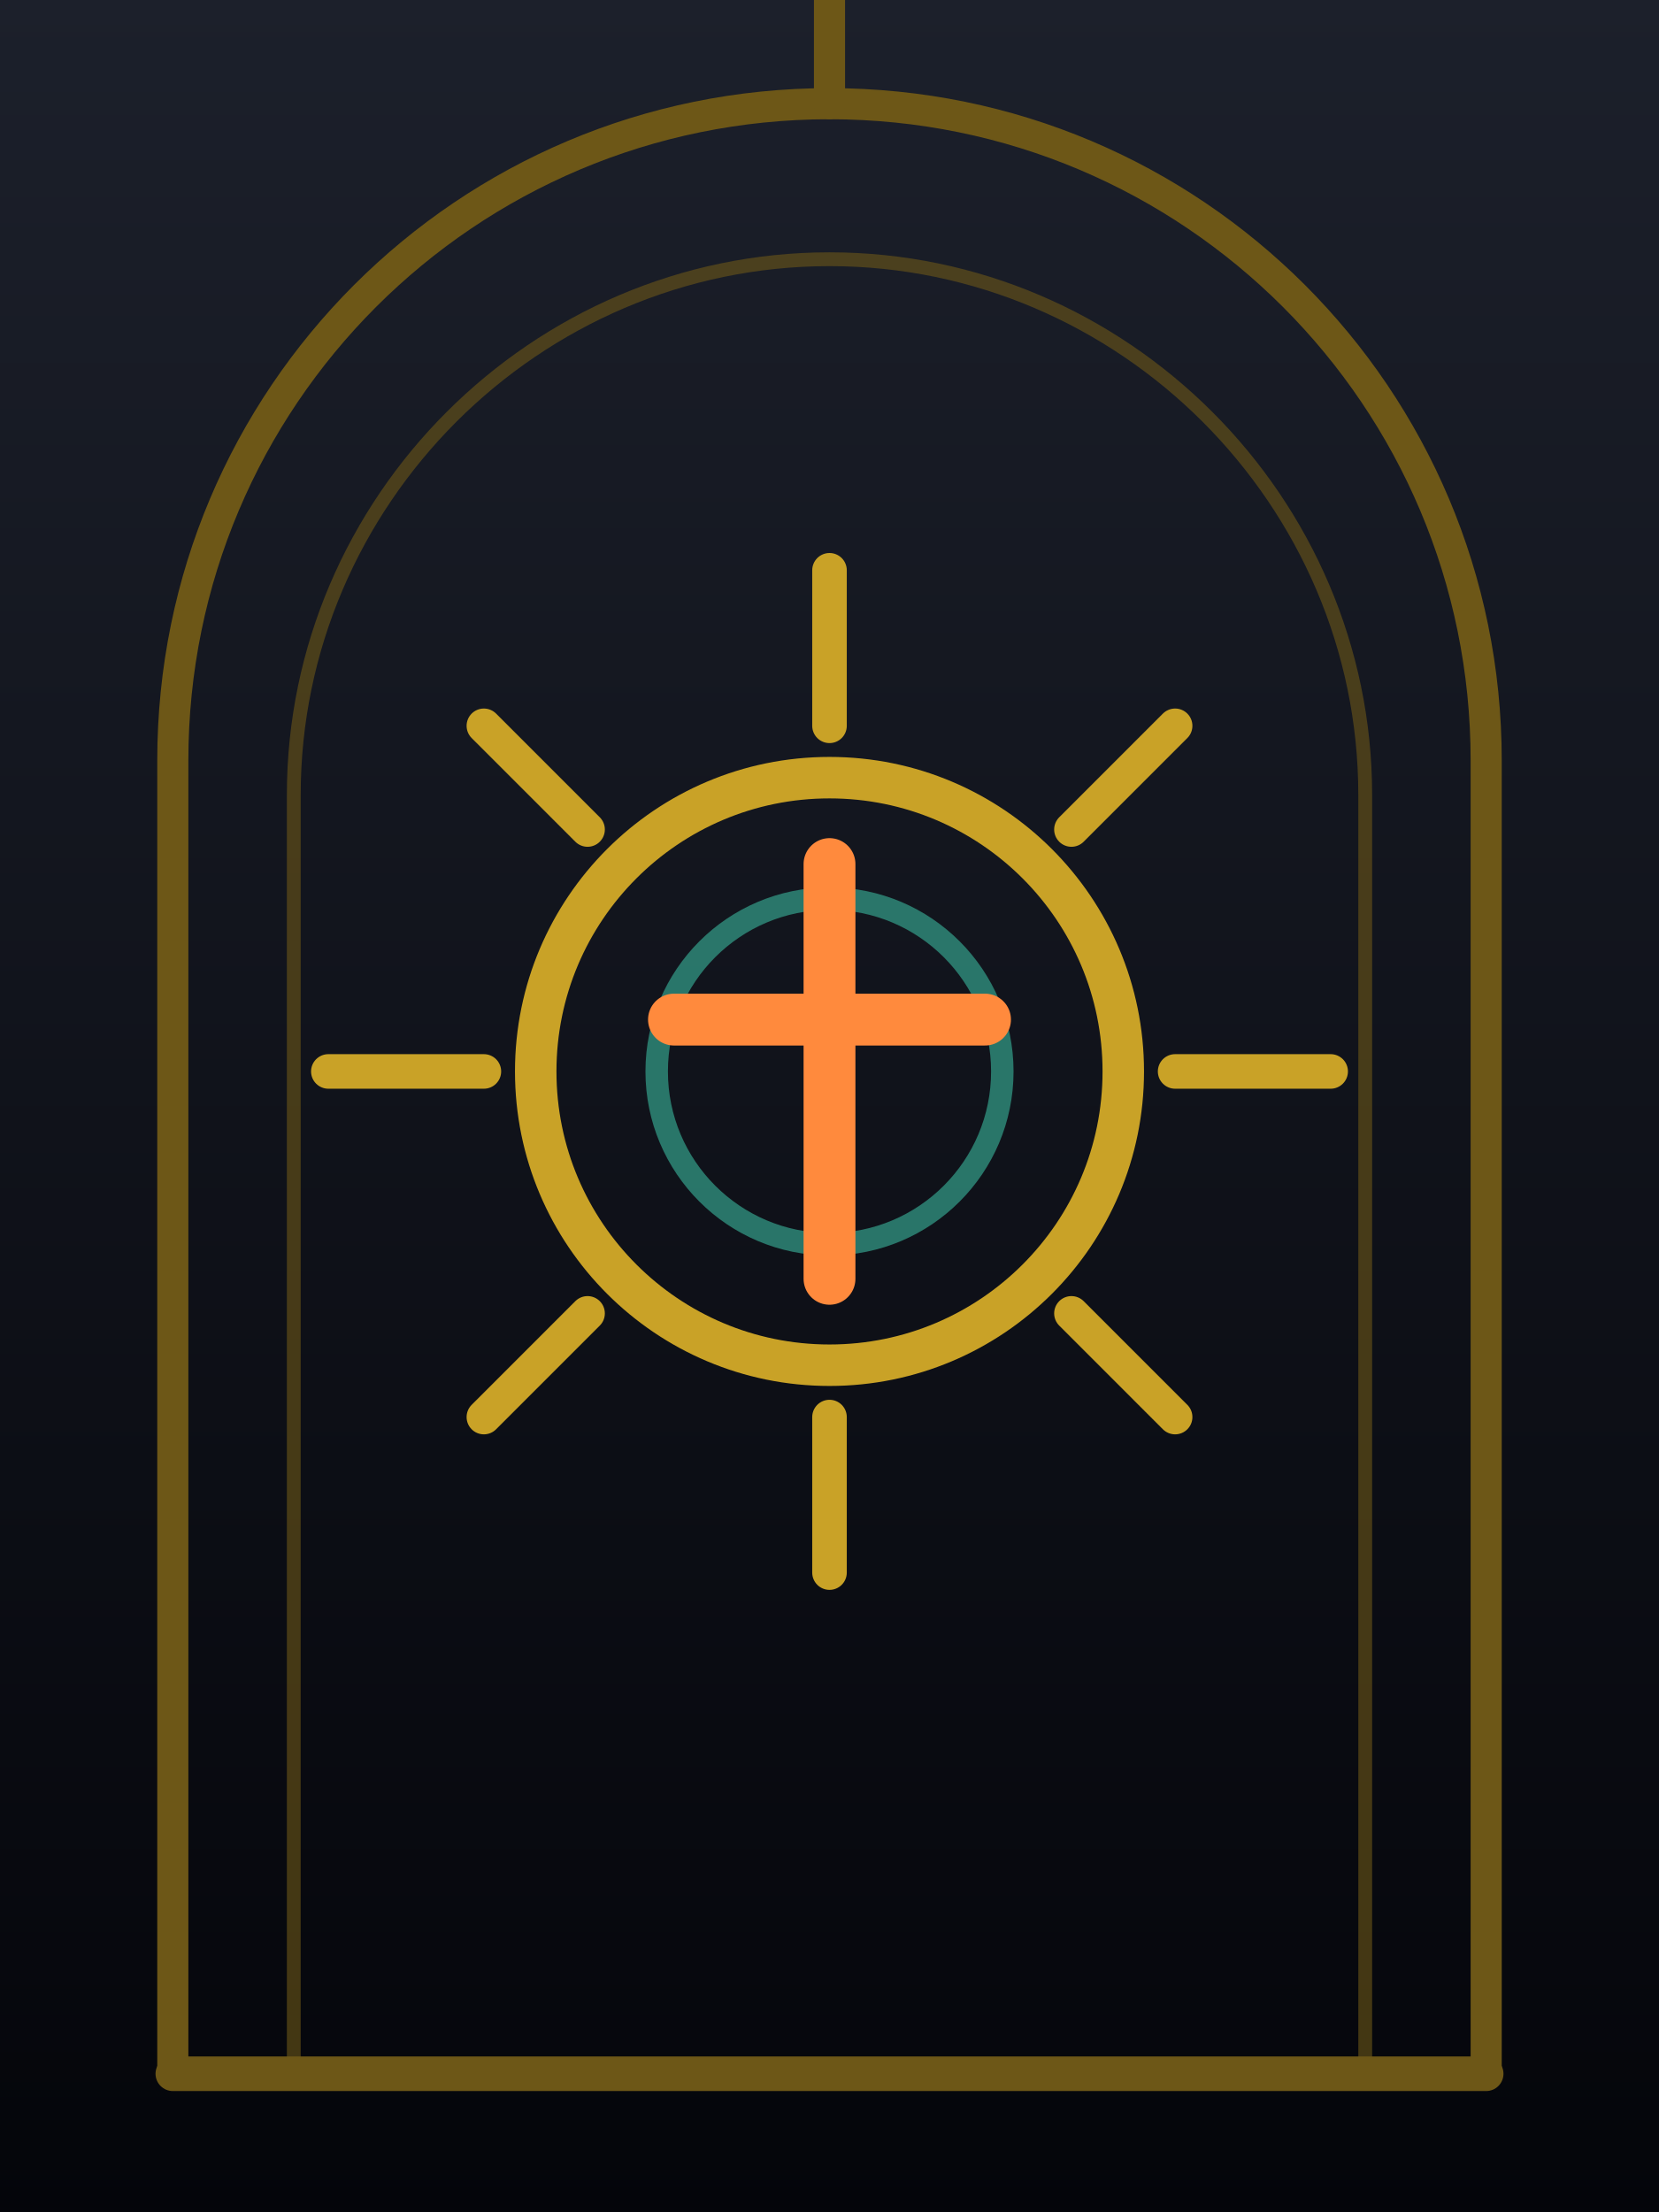
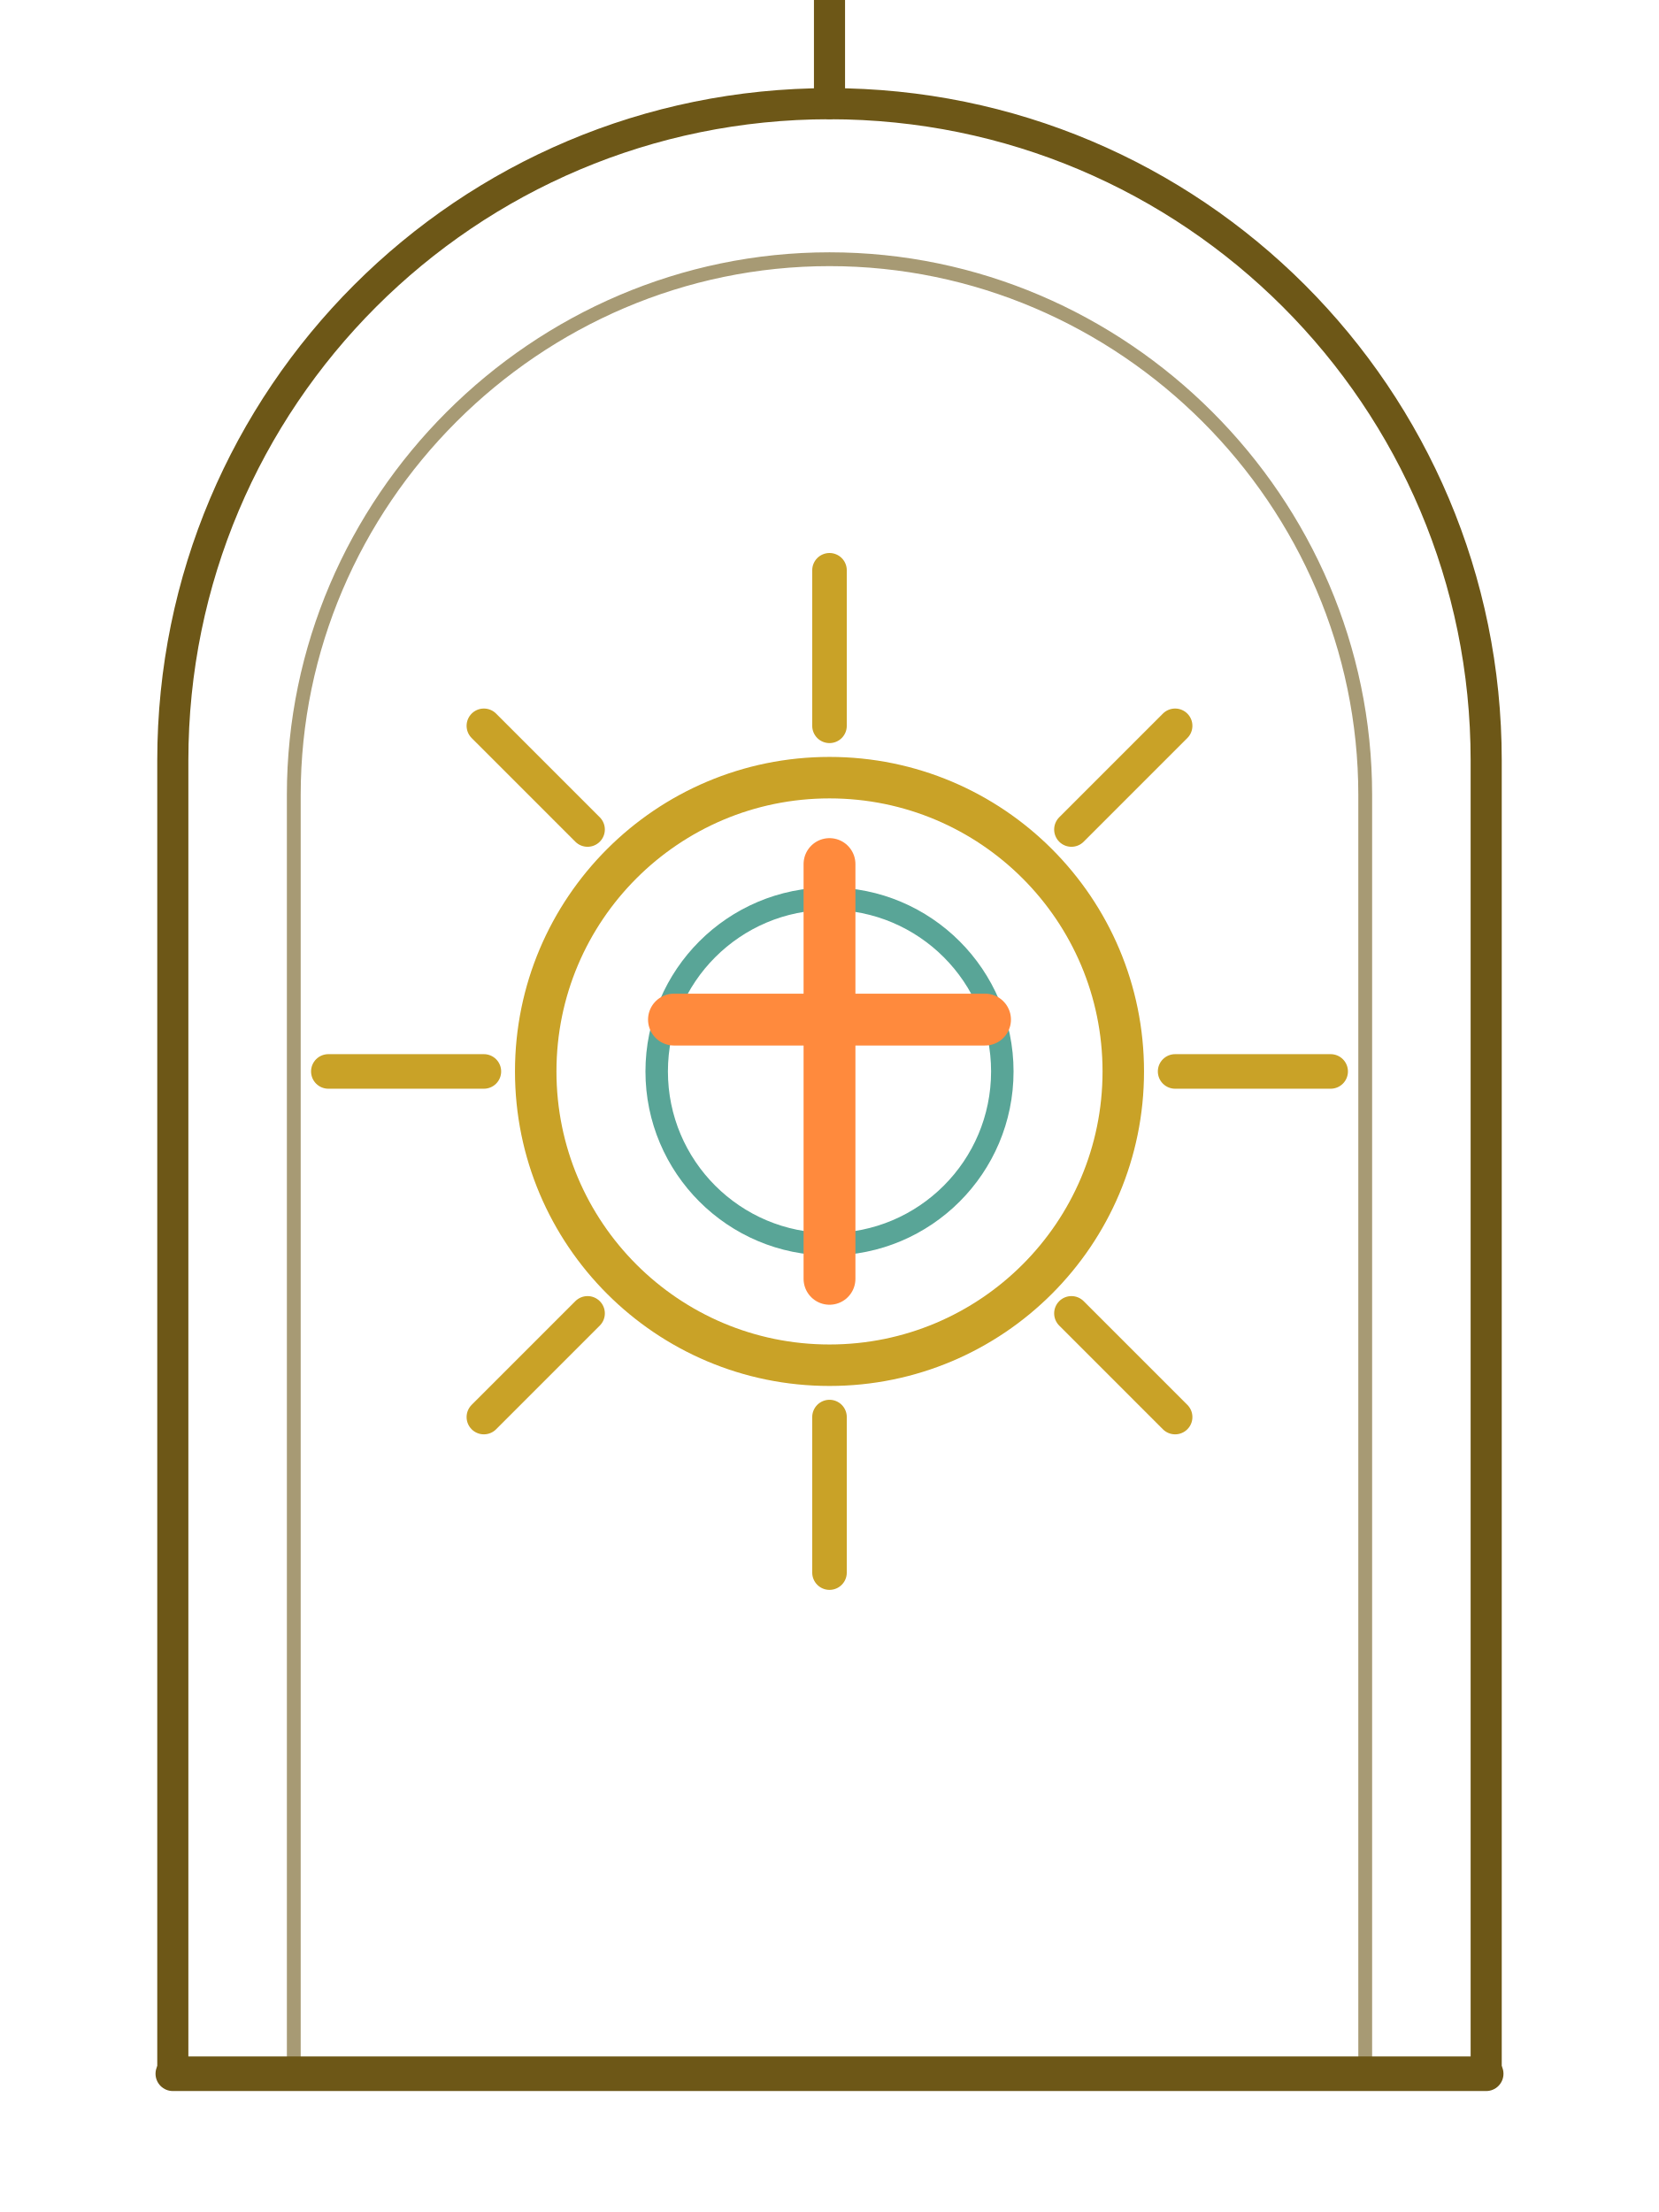
<svg xmlns="http://www.w3.org/2000/svg" viewBox="0 0 96 128" fill="none" role="img">
  <defs>
    <linearGradient id="ground" x1="0" y1="0" x2="0" y2="1">
      <stop offset="0" stop-color="#1c202b" />
      <stop offset="1" stop-color="#04050a" />
    </linearGradient>
  </defs>
-   <rect width="96" height="128" fill="url(#ground)" />
  <path d="M10 120V44c0-21 17-38 38-38s38 17 38 38v76" stroke="#6d5717" stroke-width="1.8" />
  <path d="M17 120V46c0-17 14-31 31-31s31 14 31 31v74" stroke="#6d5717" stroke-width="0.8" opacity="0.6" />
  <path d="M48 6V0" stroke="#6d5717" stroke-width="1.8" stroke-linecap="round" />
  <path d="M10 120h76" stroke="#6d5717" stroke-width="2" stroke-linecap="round" />
  <circle cx="48" cy="62" r="17" stroke="#c9a227" stroke-width="2.4" />
  <circle cx="48" cy="62" r="10" stroke="#2f8f7d" stroke-width="1.3" opacity="0.8" />
  <g stroke="#c9a227" stroke-width="2" stroke-linecap="round">
    <path d="M48 33v9M48 82v9M19 62h9M68 62h9M28 42l6 6M62 76l6 6M68 42l-6 6M34 76l-6 6" />
  </g>
  <path d="M48 50v24M39 59h18" stroke="#ff8a3d" stroke-width="3" stroke-linecap="round" />
</svg>
